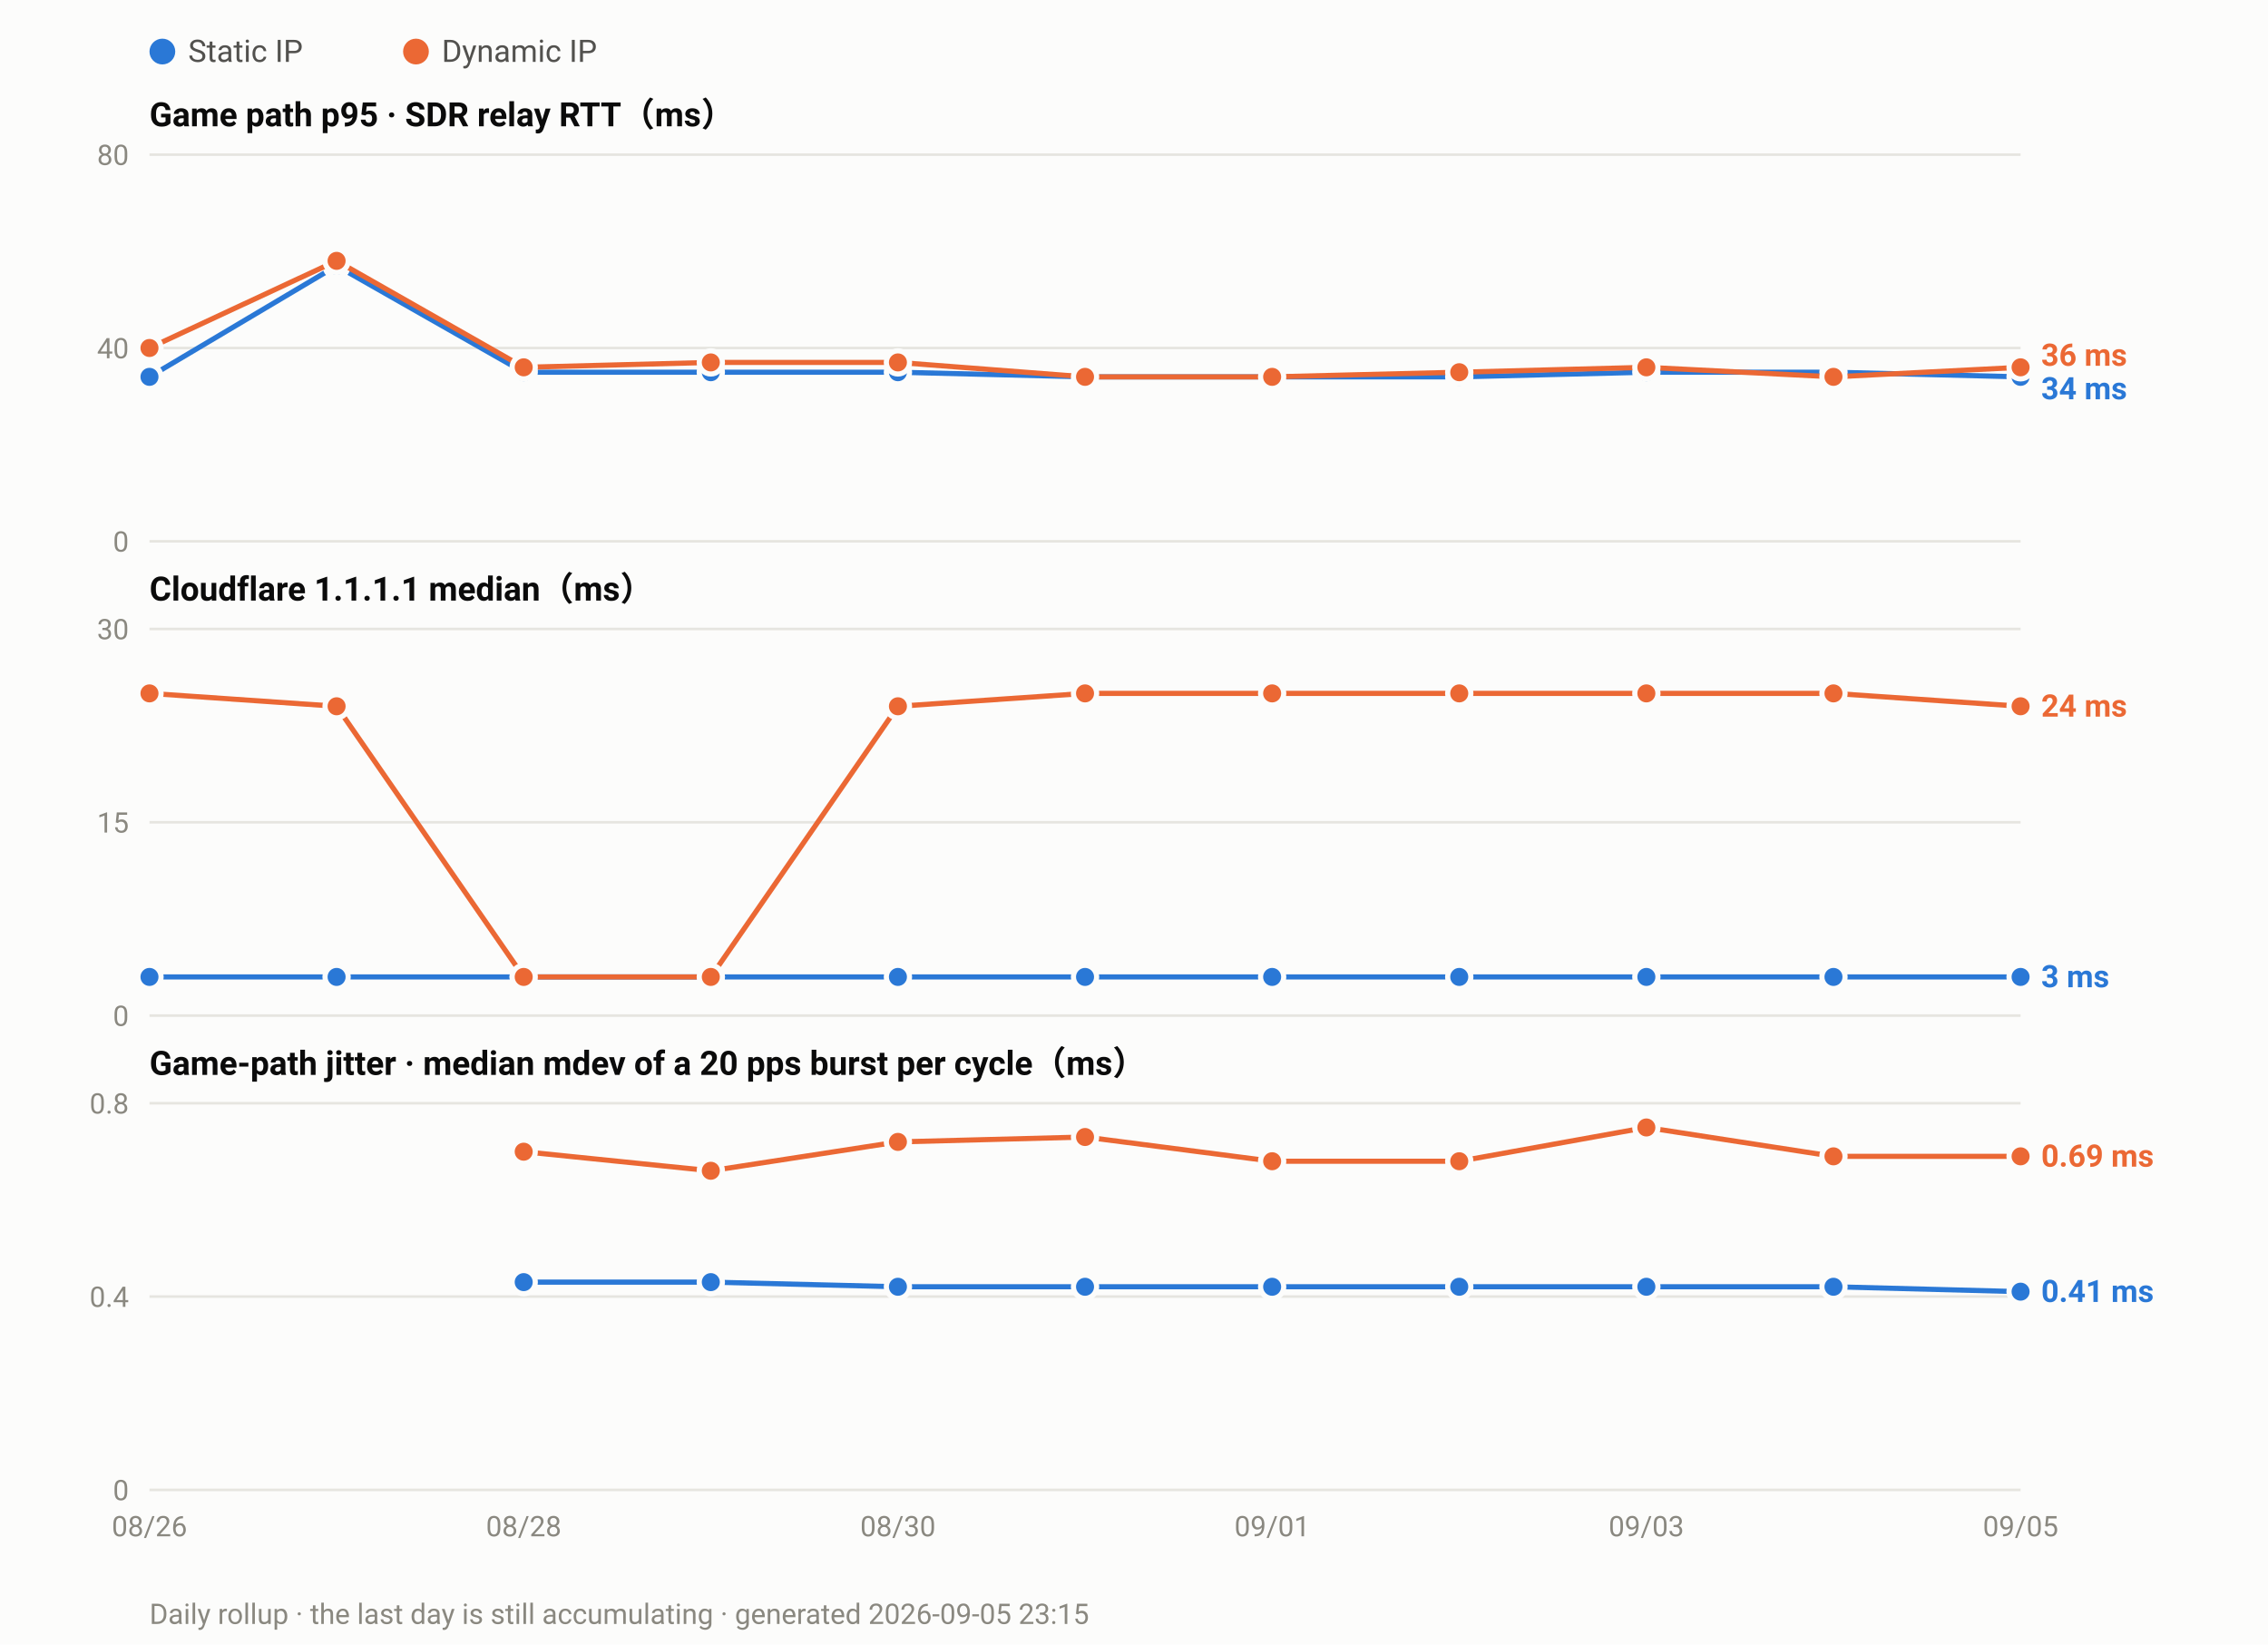
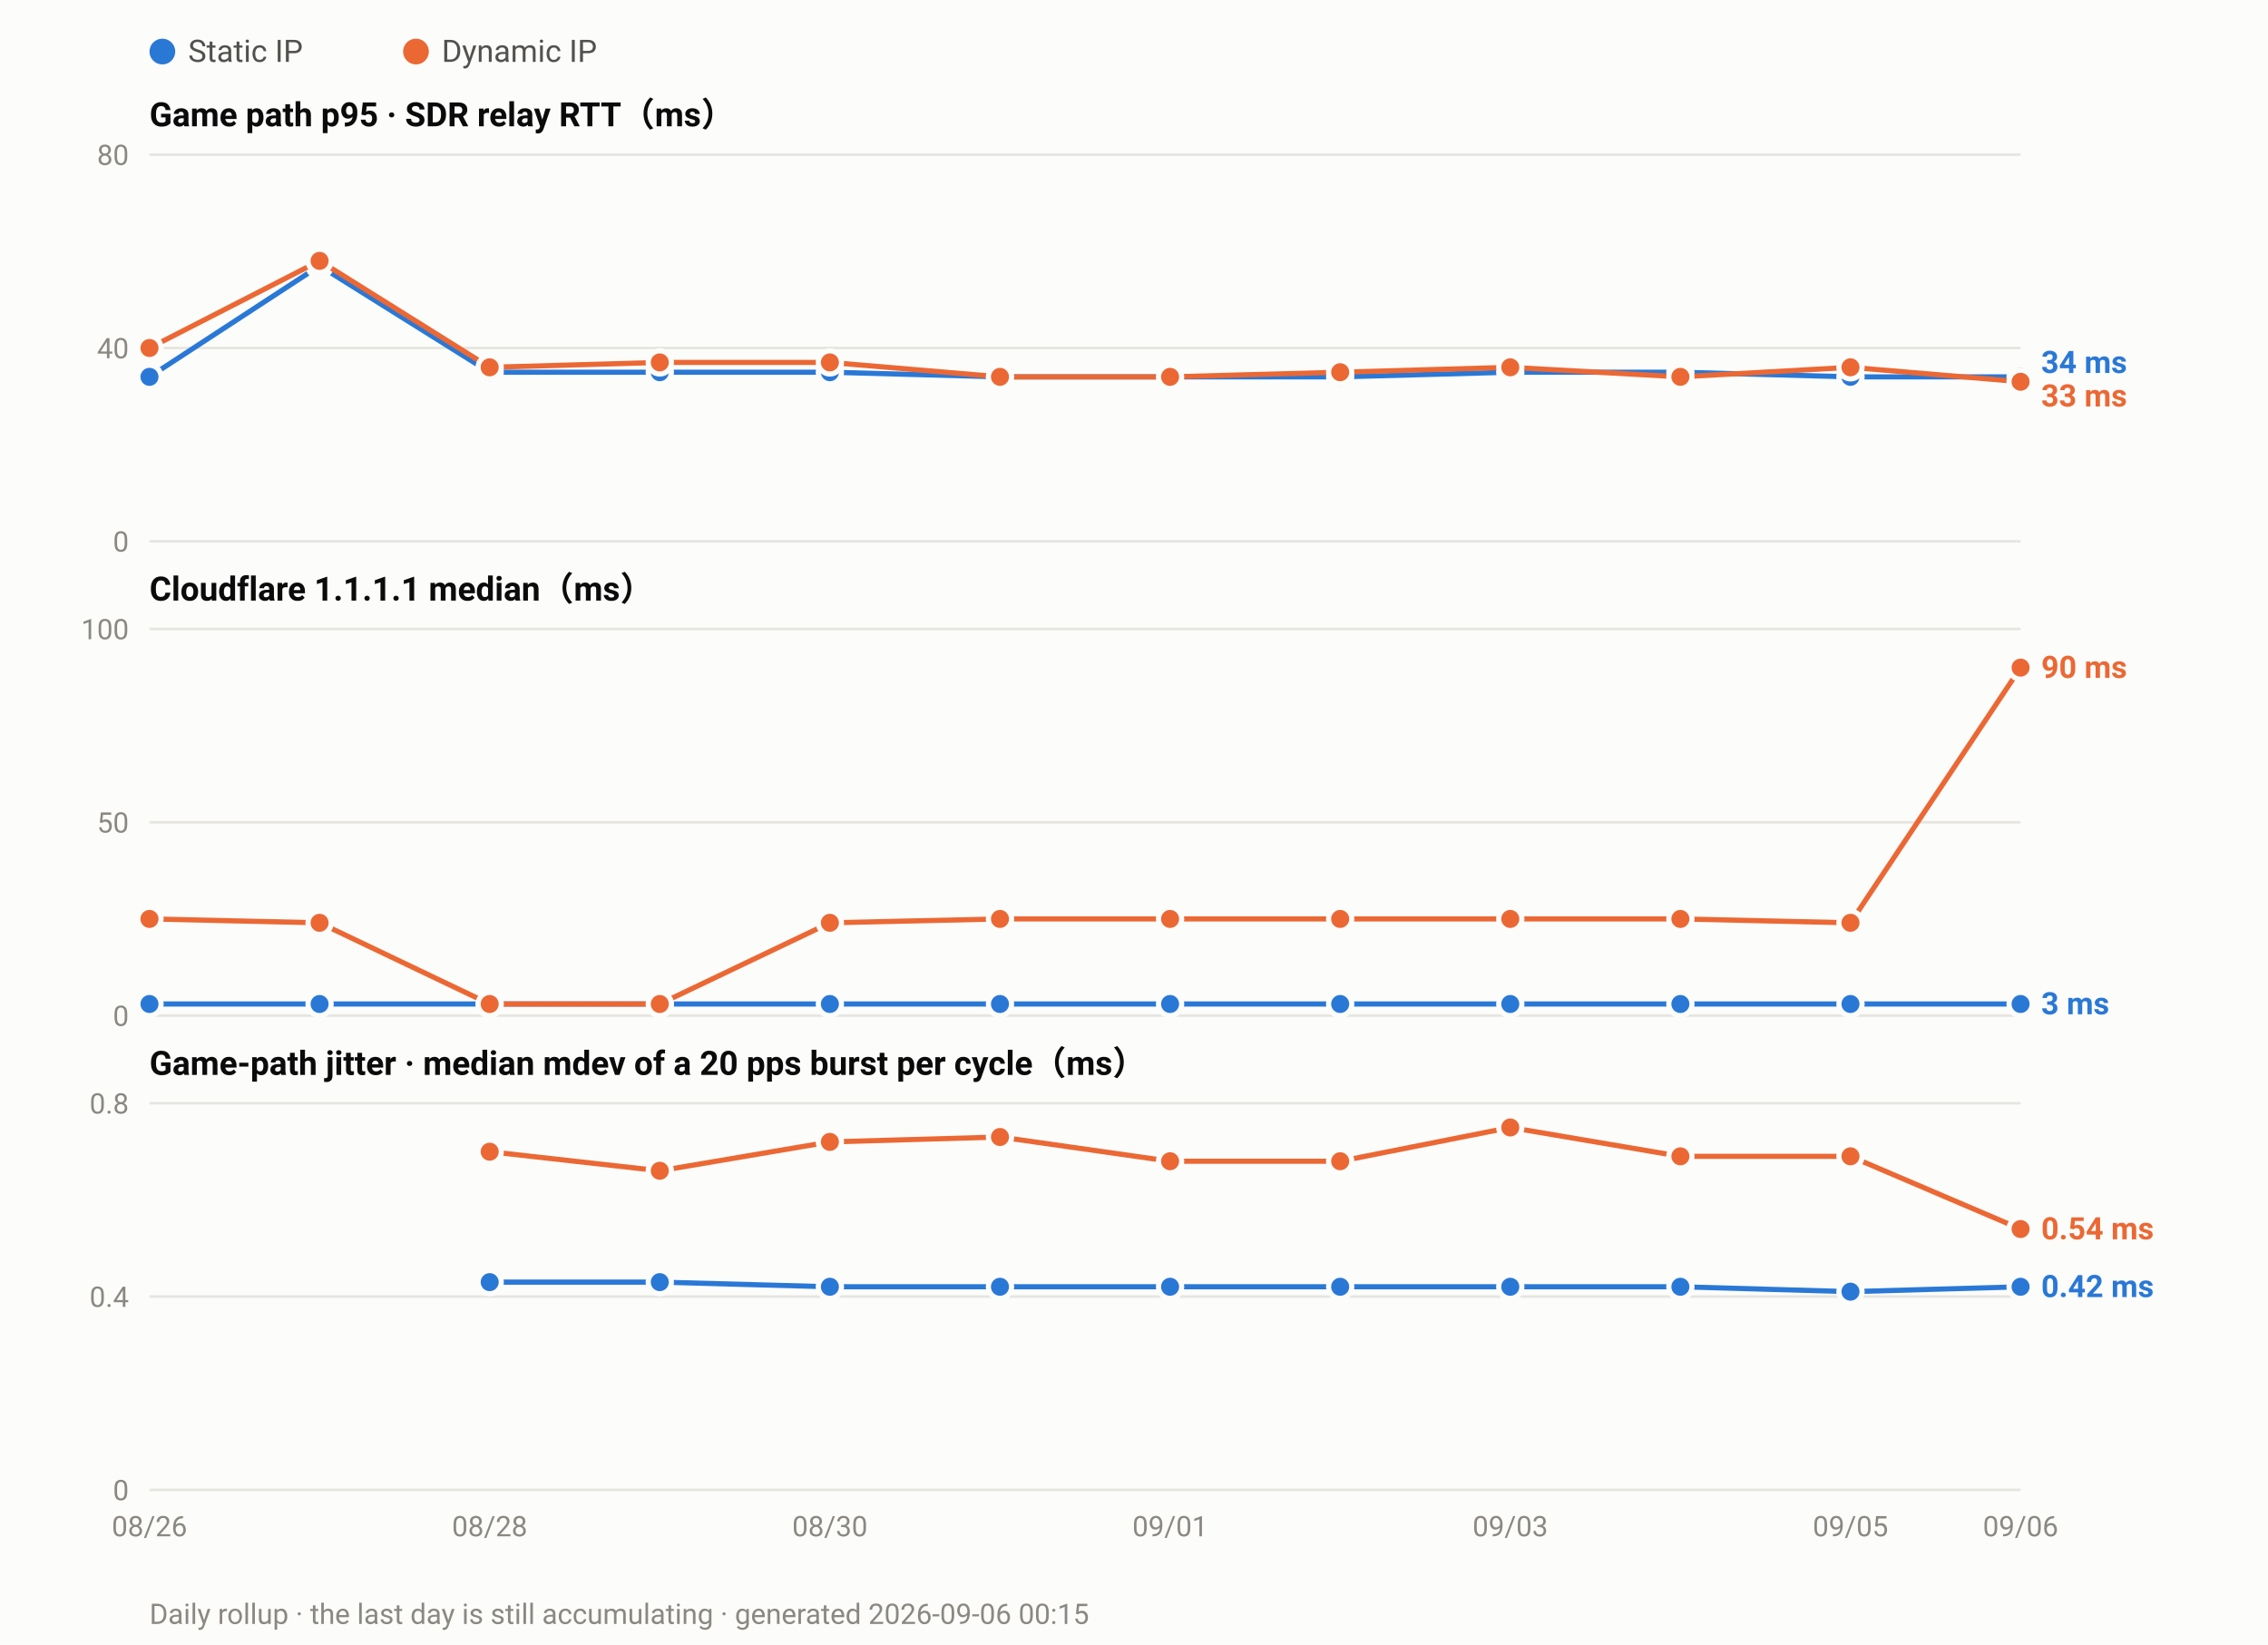
<svg xmlns="http://www.w3.org/2000/svg" width="880" height="638" viewBox="0 0 880 638" font-family="ui-sans-serif,-apple-system,Segoe UI,Roboto,Helvetica,Arial,sans-serif">
  <rect width="880" height="638" fill="#fcfcfb" />
  <circle cx="63.0" cy="20" r="5" fill="#2a78d6" />
  <text x="73.0" y="24" font-size="12" fill="#52514e">Static IP</text>
  <circle cx="161.4" cy="20" r="5" fill="#eb6834" />
  <text x="171.4" y="24" font-size="12" fill="#52514e">Dynamic IP</text>
  <text x="58" y="49.0" font-size="13" font-weight="600" fill="#0b0b0b">Game path p95 · SDR relay RTT（ms）</text>
  <line x1="58" y1="210.0" x2="784.0" y2="210.0" stroke="#e6e5e0" stroke-width="1" />
  <text x="50" y="214.0" font-size="11" text-anchor="end" fill="#8a8880">0</text>
  <line x1="58" y1="135.0" x2="784.0" y2="135.0" stroke="#e6e5e0" stroke-width="1" />
  <text x="50" y="139.0" font-size="11" text-anchor="end" fill="#8a8880">40</text>
  <line x1="58" y1="60.0" x2="784.0" y2="60.0" stroke="#e6e5e0" stroke-width="1" />
  <text x="50" y="64.0" font-size="11" text-anchor="end" fill="#8a8880">80</text>
-   <polyline fill="none" stroke="#2a78d6" stroke-width="2" stroke-linejoin="round" points="58.0,146.2 130.6,103.1 203.2,144.4 275.8,144.4 348.4,144.4 421.0,146.2 493.6,146.2 566.2,146.2 638.8,144.4 711.4,144.4 784.0,146.2" />
+   <polyline fill="none" stroke="#2a78d6" stroke-width="2" stroke-linejoin="round" points="58.0,146.2 124.0,103.1 190.0,144.4 256.0,144.4 322.0,144.4 388.0,146.2 454.0,146.2 520.0,146.2 586.0,144.4 652.0,144.4 718.0,146.2 784.0,146.2" />
  <circle cx="58.0" cy="146.2" r="4.5" fill="#2a78d6" stroke="#fcfcfb" stroke-width="2" />
-   <circle cx="130.6" cy="103.1" r="4.5" fill="#2a78d6" stroke="#fcfcfb" stroke-width="2" />
-   <circle cx="203.2" cy="144.4" r="4.5" fill="#2a78d6" stroke="#fcfcfb" stroke-width="2" />
-   <circle cx="275.8" cy="144.4" r="4.5" fill="#2a78d6" stroke="#fcfcfb" stroke-width="2" />
-   <circle cx="348.4" cy="144.4" r="4.5" fill="#2a78d6" stroke="#fcfcfb" stroke-width="2" />
-   <circle cx="421.0" cy="146.2" r="4.5" fill="#2a78d6" stroke="#fcfcfb" stroke-width="2" />
-   <circle cx="493.6" cy="146.2" r="4.5" fill="#2a78d6" stroke="#fcfcfb" stroke-width="2" />
-   <circle cx="566.2" cy="146.2" r="4.5" fill="#2a78d6" stroke="#fcfcfb" stroke-width="2" />
-   <circle cx="638.8" cy="144.4" r="4.5" fill="#2a78d6" stroke="#fcfcfb" stroke-width="2" />
-   <circle cx="711.4" cy="144.4" r="4.5" fill="#2a78d6" stroke="#fcfcfb" stroke-width="2" />
+   <circle cx="124.0" cy="103.1" r="4.5" fill="#2a78d6" stroke="#fcfcfb" stroke-width="2" />
+   <circle cx="190.0" cy="144.4" r="4.5" fill="#2a78d6" stroke="#fcfcfb" stroke-width="2" />
+   <circle cx="256.0" cy="144.4" r="4.5" fill="#2a78d6" stroke="#fcfcfb" stroke-width="2" />
+   <circle cx="322.0" cy="144.4" r="4.5" fill="#2a78d6" stroke="#fcfcfb" stroke-width="2" />
+   <circle cx="388.0" cy="146.2" r="4.5" fill="#2a78d6" stroke="#fcfcfb" stroke-width="2" />
+   <circle cx="454.0" cy="146.2" r="4.5" fill="#2a78d6" stroke="#fcfcfb" stroke-width="2" />
+   <circle cx="520.0" cy="146.2" r="4.5" fill="#2a78d6" stroke="#fcfcfb" stroke-width="2" />
+   <circle cx="586.0" cy="144.4" r="4.5" fill="#2a78d6" stroke="#fcfcfb" stroke-width="2" />
+   <circle cx="652.0" cy="144.4" r="4.5" fill="#2a78d6" stroke="#fcfcfb" stroke-width="2" />
+   <circle cx="718.0" cy="146.2" r="4.5" fill="#2a78d6" stroke="#fcfcfb" stroke-width="2" />
  <circle cx="784.0" cy="146.2" r="4.5" fill="#2a78d6" stroke="#fcfcfb" stroke-width="2" />
-   <polyline fill="none" stroke="#eb6834" stroke-width="2" stroke-linejoin="round" points="58.0,135.0 130.6,101.2 203.2,142.5 275.8,140.6 348.4,140.6 421.0,146.2 493.6,146.2 566.2,144.4 638.8,142.5 711.4,146.2 784.0,142.5" />
+   <polyline fill="none" stroke="#eb6834" stroke-width="2" stroke-linejoin="round" points="58.0,135.0 124.0,101.2 190.0,142.5 256.0,140.6 322.0,140.6 388.0,146.2 454.0,146.2 520.0,144.4 586.0,142.5 652.0,146.2 718.0,142.5 784.0,148.1" />
  <circle cx="58.0" cy="135.0" r="4.5" fill="#eb6834" stroke="#fcfcfb" stroke-width="2" />
-   <circle cx="130.6" cy="101.2" r="4.5" fill="#eb6834" stroke="#fcfcfb" stroke-width="2" />
-   <circle cx="203.2" cy="142.5" r="4.5" fill="#eb6834" stroke="#fcfcfb" stroke-width="2" />
-   <circle cx="275.8" cy="140.6" r="4.5" fill="#eb6834" stroke="#fcfcfb" stroke-width="2" />
-   <circle cx="348.4" cy="140.6" r="4.5" fill="#eb6834" stroke="#fcfcfb" stroke-width="2" />
-   <circle cx="421.0" cy="146.2" r="4.5" fill="#eb6834" stroke="#fcfcfb" stroke-width="2" />
-   <circle cx="493.6" cy="146.2" r="4.5" fill="#eb6834" stroke="#fcfcfb" stroke-width="2" />
-   <circle cx="566.2" cy="144.4" r="4.5" fill="#eb6834" stroke="#fcfcfb" stroke-width="2" />
-   <circle cx="638.8" cy="142.5" r="4.5" fill="#eb6834" stroke="#fcfcfb" stroke-width="2" />
-   <circle cx="711.4" cy="146.2" r="4.5" fill="#eb6834" stroke="#fcfcfb" stroke-width="2" />
-   <circle cx="784.0" cy="142.5" r="4.5" fill="#eb6834" stroke="#fcfcfb" stroke-width="2" />
-   <text x="792.0" y="141.9" font-size="12" font-weight="600" fill="#eb6834">36 ms</text>
-   <text x="792.0" y="154.9" font-size="12" font-weight="600" fill="#2a78d6">34 ms</text>
+   <circle cx="124.0" cy="101.2" r="4.5" fill="#eb6834" stroke="#fcfcfb" stroke-width="2" />
+   <circle cx="190.0" cy="142.5" r="4.5" fill="#eb6834" stroke="#fcfcfb" stroke-width="2" />
+   <circle cx="256.0" cy="140.6" r="4.5" fill="#eb6834" stroke="#fcfcfb" stroke-width="2" />
+   <circle cx="322.0" cy="140.6" r="4.5" fill="#eb6834" stroke="#fcfcfb" stroke-width="2" />
+   <circle cx="388.0" cy="146.2" r="4.5" fill="#eb6834" stroke="#fcfcfb" stroke-width="2" />
+   <circle cx="454.0" cy="146.2" r="4.5" fill="#eb6834" stroke="#fcfcfb" stroke-width="2" />
+   <circle cx="520.0" cy="144.4" r="4.5" fill="#eb6834" stroke="#fcfcfb" stroke-width="2" />
+   <circle cx="586.0" cy="142.5" r="4.5" fill="#eb6834" stroke="#fcfcfb" stroke-width="2" />
+   <circle cx="652.0" cy="146.2" r="4.5" fill="#eb6834" stroke="#fcfcfb" stroke-width="2" />
+   <circle cx="718.0" cy="142.5" r="4.5" fill="#eb6834" stroke="#fcfcfb" stroke-width="2" />
+   <circle cx="784.0" cy="148.1" r="4.5" fill="#eb6834" stroke="#fcfcfb" stroke-width="2" />
+   <text x="792.0" y="144.7" font-size="12" font-weight="600" fill="#2a78d6">34 ms</text>
+   <text x="792.0" y="157.7" font-size="12" font-weight="600" fill="#eb6834">33 ms</text>
  <text x="58" y="233.0" font-size="13" font-weight="600" fill="#0b0b0b">Cloudflare 1.1.1.1 median（ms）</text>
  <line x1="58" y1="394.0" x2="784.0" y2="394.0" stroke="#e6e5e0" stroke-width="1" />
  <text x="50" y="398.0" font-size="11" text-anchor="end" fill="#8a8880">0</text>
  <line x1="58" y1="319.0" x2="784.0" y2="319.0" stroke="#e6e5e0" stroke-width="1" />
-   <text x="50" y="323.0" font-size="11" text-anchor="end" fill="#8a8880">15</text>
+   <text x="50" y="323.0" font-size="11" text-anchor="end" fill="#8a8880">50</text>
  <line x1="58" y1="244.0" x2="784.0" y2="244.0" stroke="#e6e5e0" stroke-width="1" />
-   <text x="50" y="248.0" font-size="11" text-anchor="end" fill="#8a8880">30</text>
-   <polyline fill="none" stroke="#2a78d6" stroke-width="2" stroke-linejoin="round" points="58.0,379.0 130.6,379.0 203.2,379.0 275.8,379.0 348.4,379.0 421.0,379.0 493.6,379.0 566.2,379.0 638.8,379.0 711.4,379.0 784.0,379.0" />
-   <circle cx="58.0" cy="379.0" r="4.5" fill="#2a78d6" stroke="#fcfcfb" stroke-width="2" />
-   <circle cx="130.6" cy="379.0" r="4.5" fill="#2a78d6" stroke="#fcfcfb" stroke-width="2" />
-   <circle cx="203.2" cy="379.0" r="4.5" fill="#2a78d6" stroke="#fcfcfb" stroke-width="2" />
-   <circle cx="275.8" cy="379.0" r="4.5" fill="#2a78d6" stroke="#fcfcfb" stroke-width="2" />
-   <circle cx="348.4" cy="379.0" r="4.5" fill="#2a78d6" stroke="#fcfcfb" stroke-width="2" />
-   <circle cx="421.0" cy="379.0" r="4.5" fill="#2a78d6" stroke="#fcfcfb" stroke-width="2" />
-   <circle cx="493.6" cy="379.0" r="4.5" fill="#2a78d6" stroke="#fcfcfb" stroke-width="2" />
-   <circle cx="566.2" cy="379.0" r="4.5" fill="#2a78d6" stroke="#fcfcfb" stroke-width="2" />
-   <circle cx="638.8" cy="379.0" r="4.5" fill="#2a78d6" stroke="#fcfcfb" stroke-width="2" />
-   <circle cx="711.4" cy="379.0" r="4.5" fill="#2a78d6" stroke="#fcfcfb" stroke-width="2" />
-   <circle cx="784.0" cy="379.0" r="4.5" fill="#2a78d6" stroke="#fcfcfb" stroke-width="2" />
-   <polyline fill="none" stroke="#eb6834" stroke-width="2" stroke-linejoin="round" points="58.0,269.0 130.6,274.0 203.2,379.0 275.8,379.0 348.4,274.0 421.0,269.0 493.6,269.0 566.2,269.0 638.8,269.0 711.4,269.0 784.0,274.0" />
-   <circle cx="58.0" cy="269.0" r="4.5" fill="#eb6834" stroke="#fcfcfb" stroke-width="2" />
-   <circle cx="130.6" cy="274.0" r="4.5" fill="#eb6834" stroke="#fcfcfb" stroke-width="2" />
-   <circle cx="203.2" cy="379.0" r="4.5" fill="#eb6834" stroke="#fcfcfb" stroke-width="2" />
-   <circle cx="275.8" cy="379.0" r="4.5" fill="#eb6834" stroke="#fcfcfb" stroke-width="2" />
-   <circle cx="348.4" cy="274.0" r="4.5" fill="#eb6834" stroke="#fcfcfb" stroke-width="2" />
-   <circle cx="421.0" cy="269.0" r="4.5" fill="#eb6834" stroke="#fcfcfb" stroke-width="2" />
-   <circle cx="493.6" cy="269.0" r="4.5" fill="#eb6834" stroke="#fcfcfb" stroke-width="2" />
-   <circle cx="566.2" cy="269.0" r="4.5" fill="#eb6834" stroke="#fcfcfb" stroke-width="2" />
-   <circle cx="638.8" cy="269.0" r="4.5" fill="#eb6834" stroke="#fcfcfb" stroke-width="2" />
-   <circle cx="711.4" cy="269.0" r="4.5" fill="#eb6834" stroke="#fcfcfb" stroke-width="2" />
-   <circle cx="784.0" cy="274.0" r="4.5" fill="#eb6834" stroke="#fcfcfb" stroke-width="2" />
-   <text x="792.0" y="278.0" font-size="12" font-weight="600" fill="#eb6834">24 ms</text>
-   <text x="792.0" y="383.0" font-size="12" font-weight="600" fill="#2a78d6">3 ms</text>
+   <text x="50" y="248.0" font-size="11" text-anchor="end" fill="#8a8880">100</text>
+   <polyline fill="none" stroke="#2a78d6" stroke-width="2" stroke-linejoin="round" points="58.0,389.5 124.0,389.5 190.0,389.5 256.0,389.5 322.0,389.5 388.0,389.5 454.0,389.5 520.0,389.5 586.0,389.5 652.0,389.5 718.0,389.5 784.0,389.5" />
+   <circle cx="58.0" cy="389.5" r="4.5" fill="#2a78d6" stroke="#fcfcfb" stroke-width="2" />
+   <circle cx="124.0" cy="389.5" r="4.5" fill="#2a78d6" stroke="#fcfcfb" stroke-width="2" />
+   <circle cx="190.0" cy="389.5" r="4.5" fill="#2a78d6" stroke="#fcfcfb" stroke-width="2" />
+   <circle cx="256.0" cy="389.5" r="4.5" fill="#2a78d6" stroke="#fcfcfb" stroke-width="2" />
+   <circle cx="322.0" cy="389.5" r="4.5" fill="#2a78d6" stroke="#fcfcfb" stroke-width="2" />
+   <circle cx="388.0" cy="389.5" r="4.5" fill="#2a78d6" stroke="#fcfcfb" stroke-width="2" />
+   <circle cx="454.0" cy="389.5" r="4.5" fill="#2a78d6" stroke="#fcfcfb" stroke-width="2" />
+   <circle cx="520.0" cy="389.5" r="4.5" fill="#2a78d6" stroke="#fcfcfb" stroke-width="2" />
+   <circle cx="586.0" cy="389.5" r="4.5" fill="#2a78d6" stroke="#fcfcfb" stroke-width="2" />
+   <circle cx="652.0" cy="389.5" r="4.5" fill="#2a78d6" stroke="#fcfcfb" stroke-width="2" />
+   <circle cx="718.0" cy="389.5" r="4.5" fill="#2a78d6" stroke="#fcfcfb" stroke-width="2" />
+   <circle cx="784.0" cy="389.5" r="4.5" fill="#2a78d6" stroke="#fcfcfb" stroke-width="2" />
+   <polyline fill="none" stroke="#eb6834" stroke-width="2" stroke-linejoin="round" points="58.0,356.5 124.0,358.0 190.0,389.5 256.0,389.5 322.0,358.0 388.0,356.5 454.0,356.5 520.0,356.5 586.0,356.5 652.0,356.5 718.0,358.0 784.0,259.0" />
+   <circle cx="58.0" cy="356.5" r="4.5" fill="#eb6834" stroke="#fcfcfb" stroke-width="2" />
+   <circle cx="124.0" cy="358.0" r="4.5" fill="#eb6834" stroke="#fcfcfb" stroke-width="2" />
+   <circle cx="190.0" cy="389.5" r="4.5" fill="#eb6834" stroke="#fcfcfb" stroke-width="2" />
+   <circle cx="256.0" cy="389.5" r="4.5" fill="#eb6834" stroke="#fcfcfb" stroke-width="2" />
+   <circle cx="322.0" cy="358.0" r="4.5" fill="#eb6834" stroke="#fcfcfb" stroke-width="2" />
+   <circle cx="388.0" cy="356.5" r="4.5" fill="#eb6834" stroke="#fcfcfb" stroke-width="2" />
+   <circle cx="454.0" cy="356.5" r="4.5" fill="#eb6834" stroke="#fcfcfb" stroke-width="2" />
+   <circle cx="520.0" cy="356.5" r="4.5" fill="#eb6834" stroke="#fcfcfb" stroke-width="2" />
+   <circle cx="586.0" cy="356.5" r="4.5" fill="#eb6834" stroke="#fcfcfb" stroke-width="2" />
+   <circle cx="652.0" cy="356.5" r="4.5" fill="#eb6834" stroke="#fcfcfb" stroke-width="2" />
+   <circle cx="718.0" cy="358.0" r="4.5" fill="#eb6834" stroke="#fcfcfb" stroke-width="2" />
+   <circle cx="784.0" cy="259.0" r="4.5" fill="#eb6834" stroke="#fcfcfb" stroke-width="2" />
+   <text x="792.0" y="263.0" font-size="12" font-weight="600" fill="#eb6834">90 ms</text>
+   <text x="792.0" y="393.5" font-size="12" font-weight="600" fill="#2a78d6">3 ms</text>
  <text x="58" y="417.0" font-size="13" font-weight="600" fill="#0b0b0b">Game-path jitter · median mdev of a 20 pps burst per cycle（ms）</text>
  <line x1="58" y1="578.0" x2="784.0" y2="578.0" stroke="#e6e5e0" stroke-width="1" />
  <text x="50" y="582.0" font-size="11" text-anchor="end" fill="#8a8880">0</text>
  <line x1="58" y1="503.0" x2="784.0" y2="503.0" stroke="#e6e5e0" stroke-width="1" />
  <text x="50" y="507.0" font-size="11" text-anchor="end" fill="#8a8880">0.4</text>
  <line x1="58" y1="428.0" x2="784.0" y2="428.0" stroke="#e6e5e0" stroke-width="1" />
  <text x="50" y="432.0" font-size="11" text-anchor="end" fill="#8a8880">0.8</text>
-   <polyline fill="none" stroke="#2a78d6" stroke-width="2" stroke-linejoin="round" points="203.2,497.4 275.8,497.4 348.4,499.2 421.0,499.2 493.6,499.2 566.2,499.2 638.8,499.2 711.4,499.2 784.0,501.1" />
-   <circle cx="203.2" cy="497.4" r="4.5" fill="#2a78d6" stroke="#fcfcfb" stroke-width="2" />
-   <circle cx="275.8" cy="497.4" r="4.5" fill="#2a78d6" stroke="#fcfcfb" stroke-width="2" />
-   <circle cx="348.4" cy="499.2" r="4.5" fill="#2a78d6" stroke="#fcfcfb" stroke-width="2" />
-   <circle cx="421.0" cy="499.2" r="4.5" fill="#2a78d6" stroke="#fcfcfb" stroke-width="2" />
-   <circle cx="493.6" cy="499.2" r="4.5" fill="#2a78d6" stroke="#fcfcfb" stroke-width="2" />
-   <circle cx="566.2" cy="499.2" r="4.5" fill="#2a78d6" stroke="#fcfcfb" stroke-width="2" />
-   <circle cx="638.8" cy="499.2" r="4.5" fill="#2a78d6" stroke="#fcfcfb" stroke-width="2" />
-   <circle cx="711.4" cy="499.2" r="4.5" fill="#2a78d6" stroke="#fcfcfb" stroke-width="2" />
-   <circle cx="784.0" cy="501.1" r="4.5" fill="#2a78d6" stroke="#fcfcfb" stroke-width="2" />
-   <polyline fill="none" stroke="#eb6834" stroke-width="2" stroke-linejoin="round" points="203.2,446.8 275.8,454.2 348.4,443.0 421.0,441.1 493.6,450.5 566.2,450.5 638.8,437.4 711.4,448.6 784.0,448.6" />
-   <circle cx="203.2" cy="446.8" r="4.5" fill="#eb6834" stroke="#fcfcfb" stroke-width="2" />
-   <circle cx="275.8" cy="454.2" r="4.5" fill="#eb6834" stroke="#fcfcfb" stroke-width="2" />
-   <circle cx="348.4" cy="443.0" r="4.5" fill="#eb6834" stroke="#fcfcfb" stroke-width="2" />
-   <circle cx="421.0" cy="441.1" r="4.5" fill="#eb6834" stroke="#fcfcfb" stroke-width="2" />
-   <circle cx="493.6" cy="450.5" r="4.5" fill="#eb6834" stroke="#fcfcfb" stroke-width="2" />
-   <circle cx="566.2" cy="450.5" r="4.5" fill="#eb6834" stroke="#fcfcfb" stroke-width="2" />
-   <circle cx="638.8" cy="437.4" r="4.5" fill="#eb6834" stroke="#fcfcfb" stroke-width="2" />
-   <circle cx="711.4" cy="448.6" r="4.5" fill="#eb6834" stroke="#fcfcfb" stroke-width="2" />
-   <circle cx="784.0" cy="448.6" r="4.5" fill="#eb6834" stroke="#fcfcfb" stroke-width="2" />
-   <text x="792.0" y="452.6" font-size="12" font-weight="600" fill="#eb6834">0.69 ms</text>
-   <text x="792.0" y="505.1" font-size="12" font-weight="600" fill="#2a78d6">0.41 ms</text>
+   <polyline fill="none" stroke="#2a78d6" stroke-width="2" stroke-linejoin="round" points="190.0,497.4 256.0,497.4 322.0,499.2 388.0,499.2 454.0,499.2 520.0,499.2 586.0,499.2 652.0,499.2 718.0,501.1 784.0,499.2" />
+   <circle cx="190.0" cy="497.4" r="4.5" fill="#2a78d6" stroke="#fcfcfb" stroke-width="2" />
+   <circle cx="256.0" cy="497.4" r="4.5" fill="#2a78d6" stroke="#fcfcfb" stroke-width="2" />
+   <circle cx="322.0" cy="499.2" r="4.5" fill="#2a78d6" stroke="#fcfcfb" stroke-width="2" />
+   <circle cx="388.0" cy="499.2" r="4.5" fill="#2a78d6" stroke="#fcfcfb" stroke-width="2" />
+   <circle cx="454.0" cy="499.2" r="4.5" fill="#2a78d6" stroke="#fcfcfb" stroke-width="2" />
+   <circle cx="520.0" cy="499.2" r="4.5" fill="#2a78d6" stroke="#fcfcfb" stroke-width="2" />
+   <circle cx="586.0" cy="499.2" r="4.5" fill="#2a78d6" stroke="#fcfcfb" stroke-width="2" />
+   <circle cx="652.0" cy="499.2" r="4.5" fill="#2a78d6" stroke="#fcfcfb" stroke-width="2" />
+   <circle cx="718.0" cy="501.1" r="4.5" fill="#2a78d6" stroke="#fcfcfb" stroke-width="2" />
+   <circle cx="784.0" cy="499.2" r="4.5" fill="#2a78d6" stroke="#fcfcfb" stroke-width="2" />
+   <polyline fill="none" stroke="#eb6834" stroke-width="2" stroke-linejoin="round" points="190.0,446.8 256.0,454.2 322.0,443.0 388.0,441.1 454.0,450.5 520.0,450.5 586.0,437.4 652.0,448.6 718.0,448.6 784.0,476.8" />
+   <circle cx="190.0" cy="446.8" r="4.5" fill="#eb6834" stroke="#fcfcfb" stroke-width="2" />
+   <circle cx="256.0" cy="454.2" r="4.5" fill="#eb6834" stroke="#fcfcfb" stroke-width="2" />
+   <circle cx="322.0" cy="443.0" r="4.5" fill="#eb6834" stroke="#fcfcfb" stroke-width="2" />
+   <circle cx="388.0" cy="441.1" r="4.5" fill="#eb6834" stroke="#fcfcfb" stroke-width="2" />
+   <circle cx="454.0" cy="450.5" r="4.5" fill="#eb6834" stroke="#fcfcfb" stroke-width="2" />
+   <circle cx="520.0" cy="450.5" r="4.5" fill="#eb6834" stroke="#fcfcfb" stroke-width="2" />
+   <circle cx="586.0" cy="437.4" r="4.5" fill="#eb6834" stroke="#fcfcfb" stroke-width="2" />
+   <circle cx="652.0" cy="448.6" r="4.5" fill="#eb6834" stroke="#fcfcfb" stroke-width="2" />
+   <circle cx="718.0" cy="448.6" r="4.5" fill="#eb6834" stroke="#fcfcfb" stroke-width="2" />
+   <circle cx="784.0" cy="476.8" r="4.5" fill="#eb6834" stroke="#fcfcfb" stroke-width="2" />
+   <text x="792.0" y="480.8" font-size="12" font-weight="600" fill="#eb6834">0.54 ms</text>
+   <text x="792.0" y="503.2" font-size="12" font-weight="600" fill="#2a78d6">0.42 ms</text>
  <text x="58.0" y="596.0" font-size="11" text-anchor="middle" fill="#8a8880">08/26</text>
-   <text x="203.2" y="596.0" font-size="11" text-anchor="middle" fill="#8a8880">08/28</text>
-   <text x="348.4" y="596.0" font-size="11" text-anchor="middle" fill="#8a8880">08/30</text>
-   <text x="493.6" y="596.0" font-size="11" text-anchor="middle" fill="#8a8880">09/01</text>
-   <text x="638.8" y="596.0" font-size="11" text-anchor="middle" fill="#8a8880">09/03</text>
-   <text x="784.0" y="596.0" font-size="11" text-anchor="middle" fill="#8a8880">09/05</text>
-   <text x="58" y="630" font-size="11" fill="#8a8880">Daily rollup · the last day is still accumulating · generated 2026-09-05 23:15</text>
+   <text x="190.0" y="596.0" font-size="11" text-anchor="middle" fill="#8a8880">08/28</text>
+   <text x="322.0" y="596.0" font-size="11" text-anchor="middle" fill="#8a8880">08/30</text>
+   <text x="454.0" y="596.0" font-size="11" text-anchor="middle" fill="#8a8880">09/01</text>
+   <text x="586.0" y="596.0" font-size="11" text-anchor="middle" fill="#8a8880">09/03</text>
+   <text x="718.0" y="596.0" font-size="11" text-anchor="middle" fill="#8a8880">09/05</text>
+   <text x="784.0" y="596.0" font-size="11" text-anchor="middle" fill="#8a8880">09/06</text>
+   <text x="58" y="630" font-size="11" fill="#8a8880">Daily rollup · the last day is still accumulating · generated 2026-09-06 00:15</text>
</svg>
